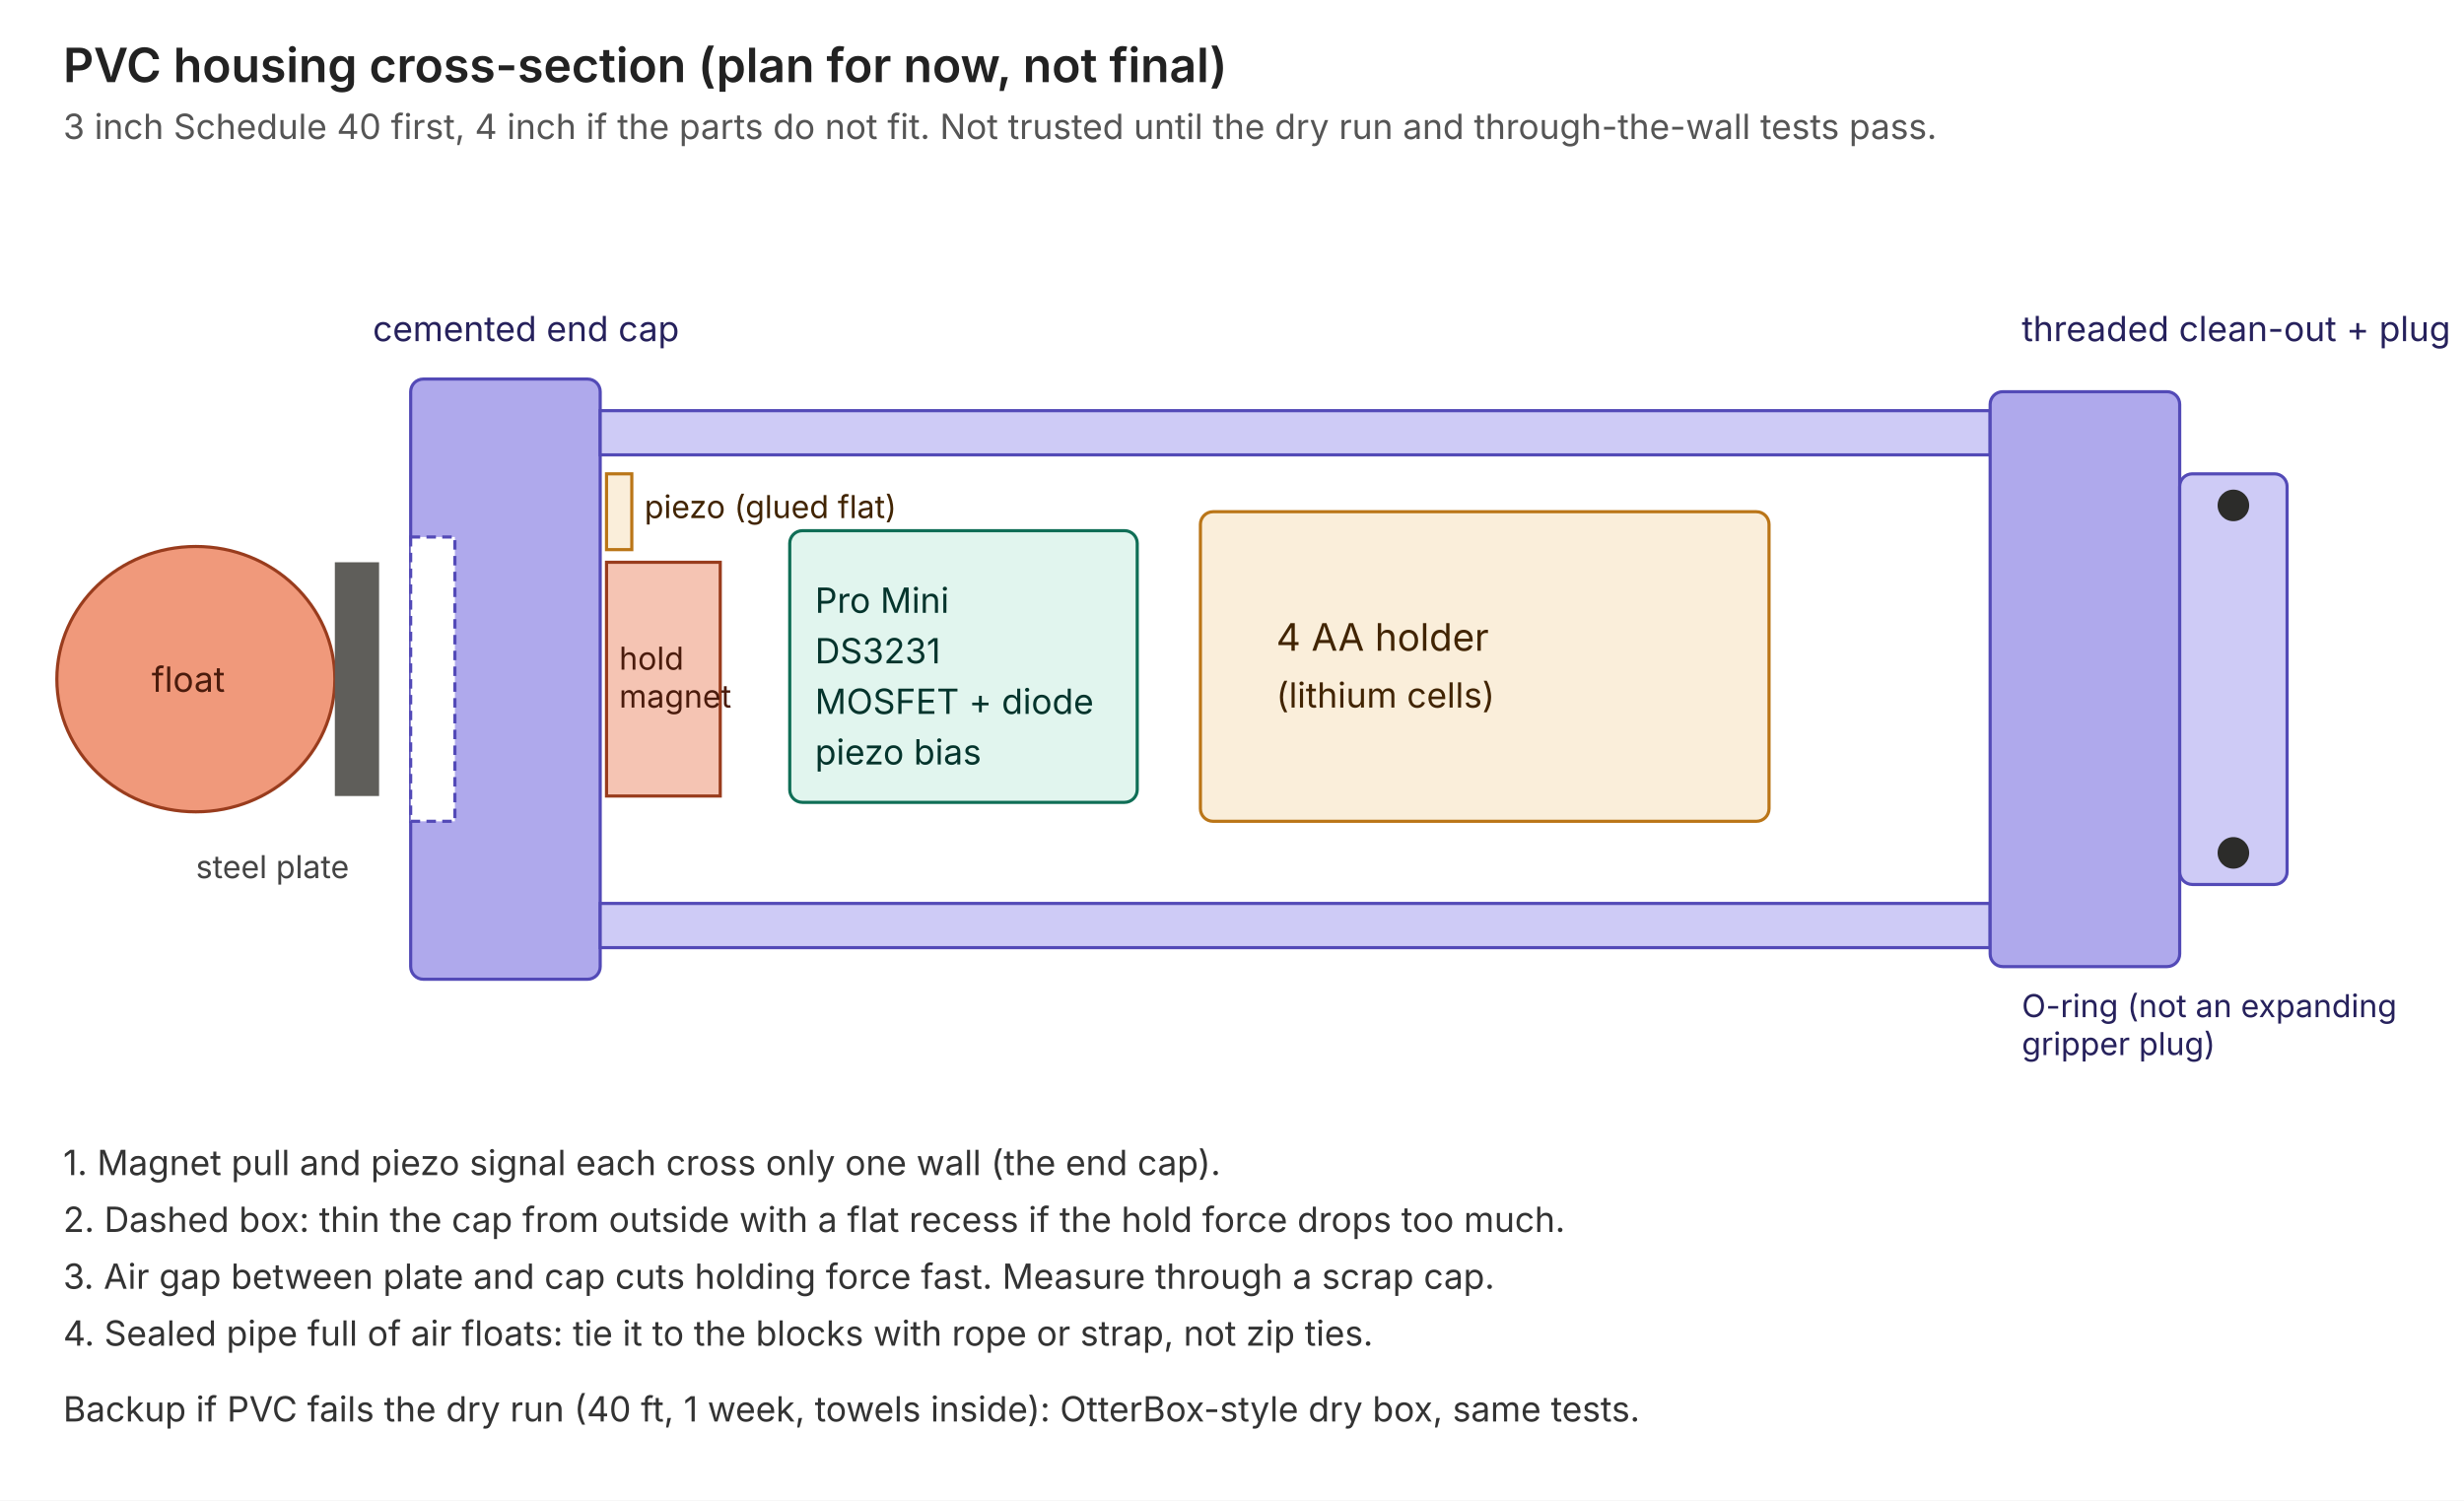
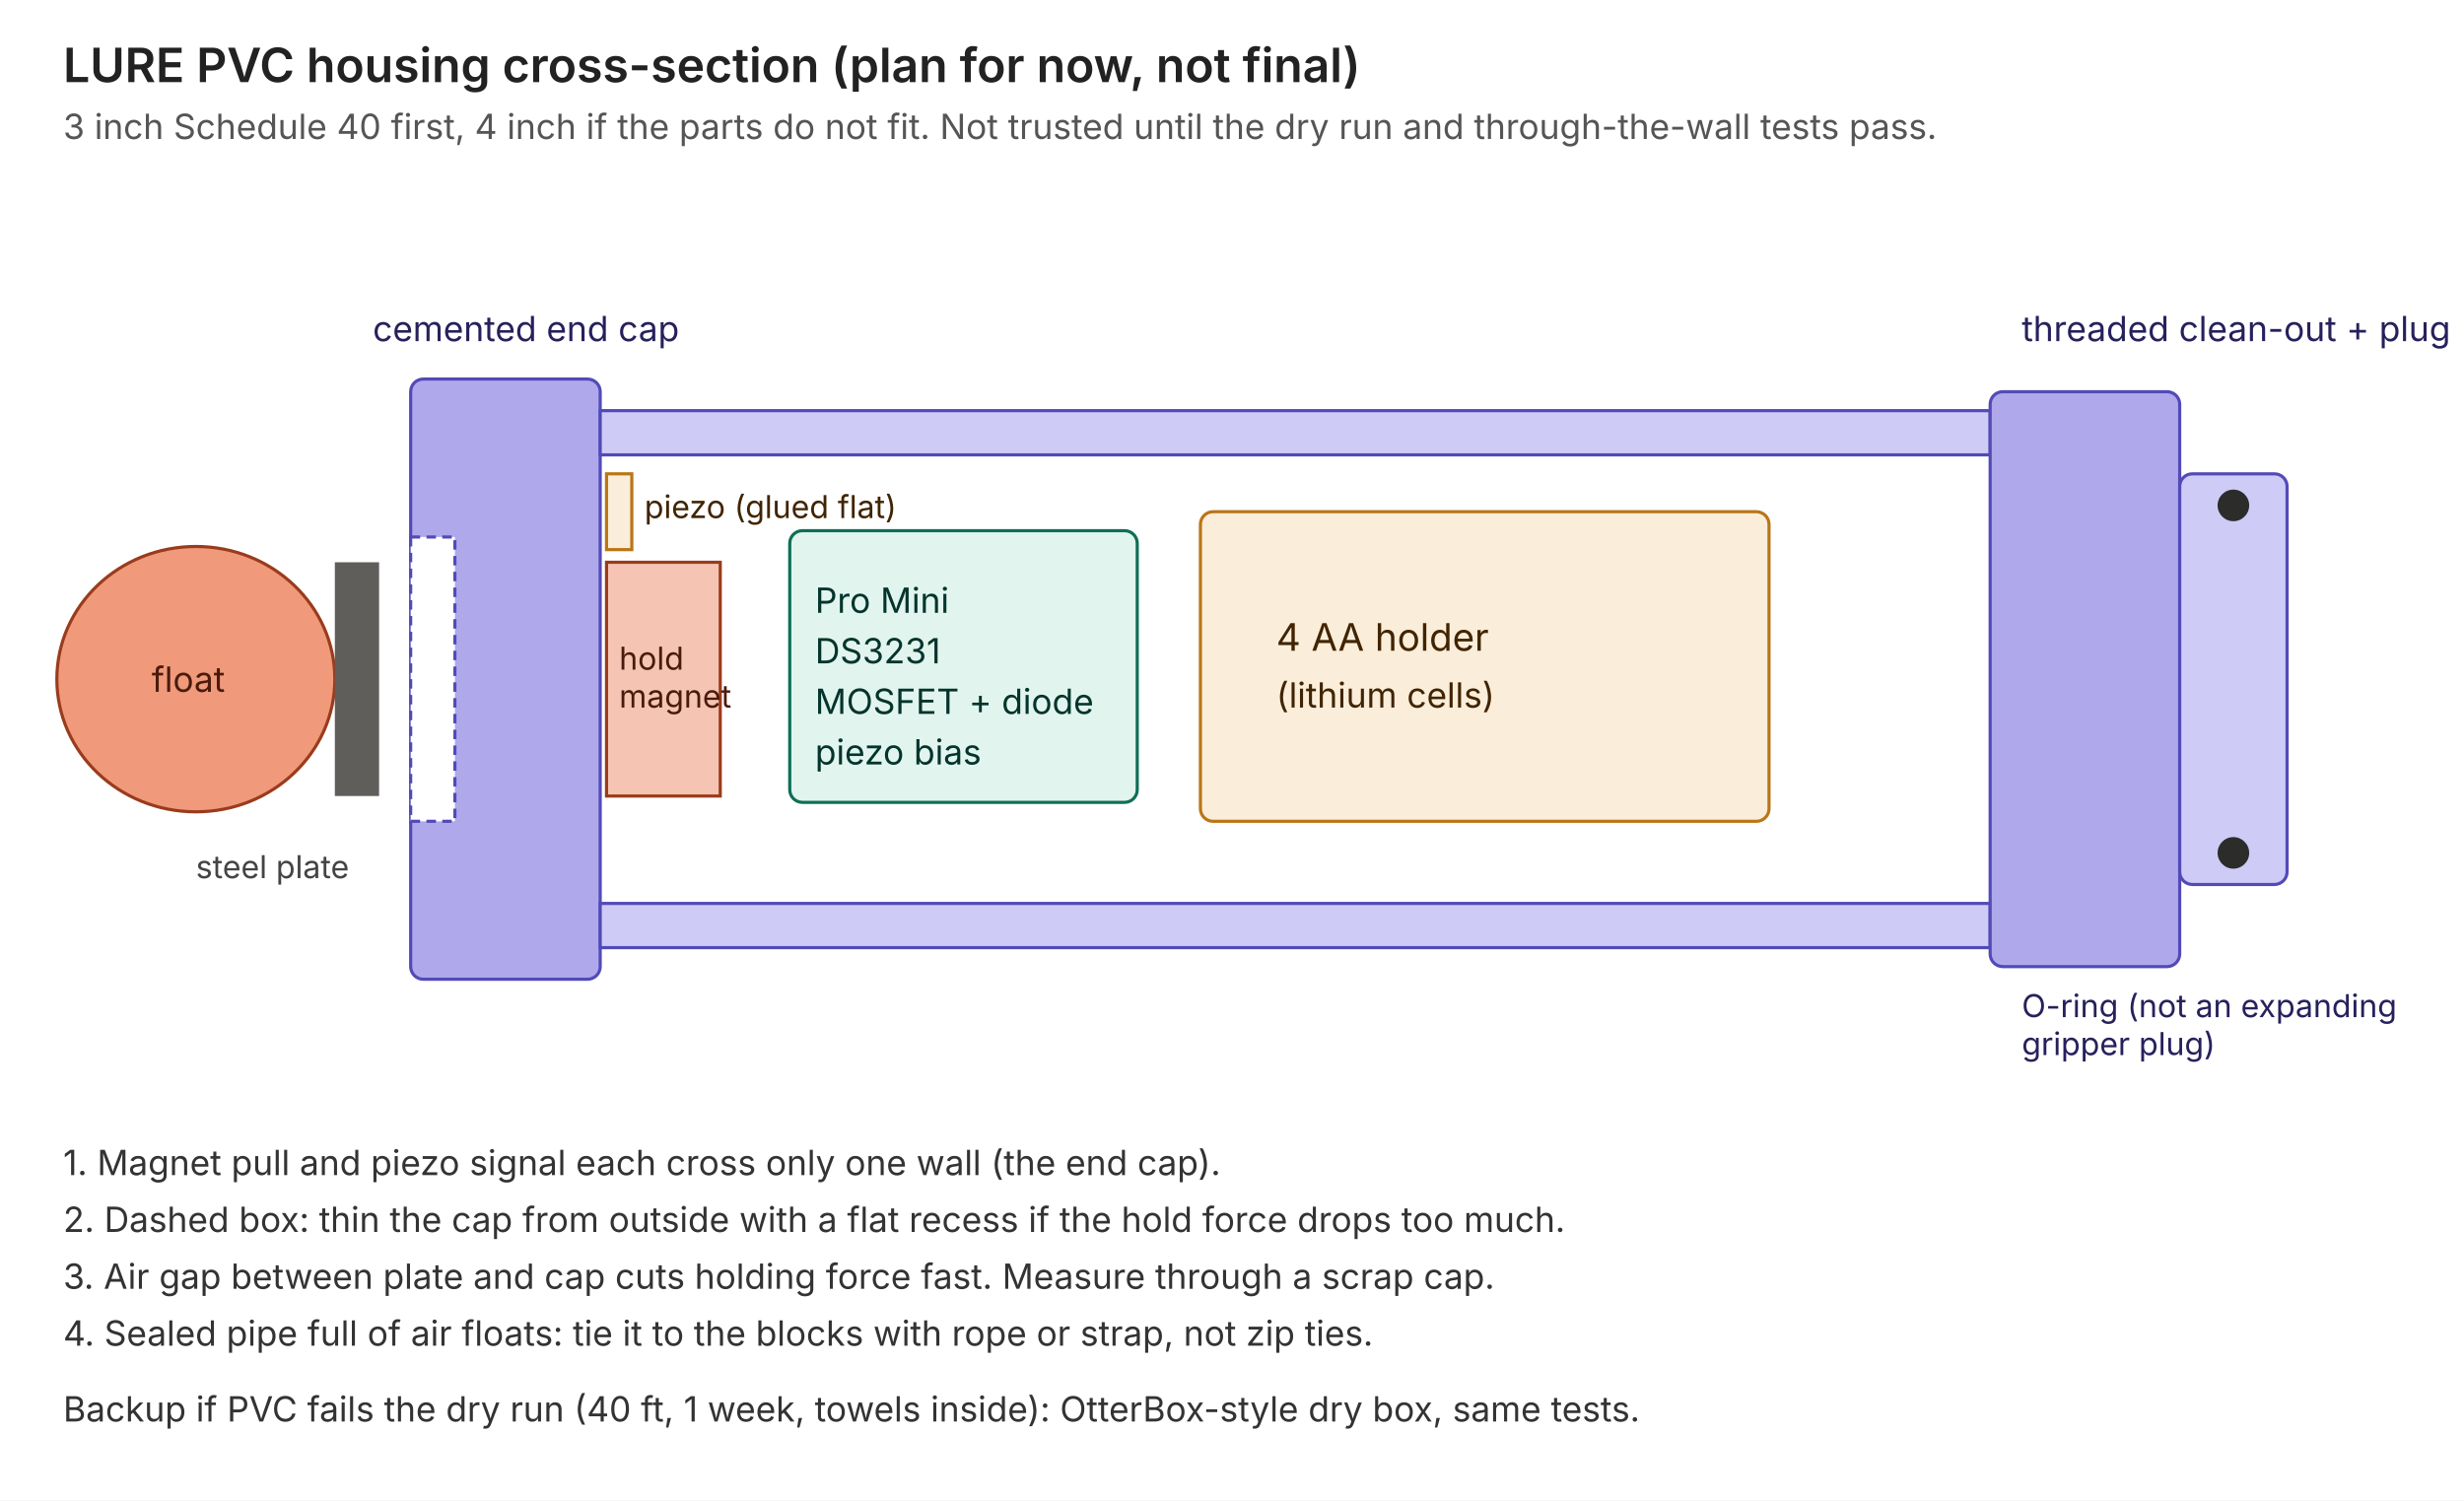
<svg xmlns="http://www.w3.org/2000/svg" viewBox="0 0 780 475" font-family="system-ui, -apple-system, Segoe UI, sans-serif" font-size="12">
  <rect width="780" height="475" fill="#ffffff" />
-   <text x="20" y="26" font-size="15" font-weight="600" fill="#222">PVC housing cross-section (plan for now, not final)</text>
+   <text x="20" y="26" font-size="15" font-weight="600" fill="#222">LURE PVC housing cross-section (plan for now, not final)</text>
  <text x="20" y="44" font-size="11" fill="#555">3 inch Schedule 40 first, 4 inch if the parts do not fit. Not trusted until the dry run and through-the-wall tests pass.</text>
  <ellipse cx="62" cy="215" rx="44" ry="42" fill="#f0997b" stroke="#993c1d" />
  <text x="48" y="219" font-size="11" fill="#4a1b0c">float</text>
  <rect x="106" y="178" width="14" height="74" fill="#5f5e5a" />
  <text x="62" y="278" font-size="10" fill="#444">steel plate</text>
  <rect x="130" y="120" width="60" height="190" rx="4" fill="#afa9ec" stroke="#534ab7" />
  <rect x="130" y="170" width="14" height="90" fill="#ffffff" stroke="#534ab7" stroke-dasharray="3 2" />
  <text x="118" y="108" font-size="11" fill="#26215c">cemented end cap</text>
  <rect x="190" y="130" width="440" height="14" fill="#cecbf6" stroke="#534ab7" />
  <rect x="190" y="286" width="440" height="14" fill="#cecbf6" stroke="#534ab7" />
  <rect x="192" y="178" width="36" height="74" fill="#f5c4b3" stroke="#993c1d" />
  <text x="196" y="212" font-size="10" fill="#4a1b0c">hold</text>
  <text x="196" y="224" font-size="10" fill="#4a1b0c">magnet</text>
  <rect x="192" y="150" width="8" height="24" fill="#faeeda" stroke="#ba7517" />
  <text x="204" y="164" font-size="10" fill="#412402">piezo (glued flat)</text>
  <rect x="250" y="168" width="110" height="86" rx="4" fill="#e1f5ee" stroke="#0f6e56" />
  <text x="258" y="194" font-size="11" fill="#04342c">Pro Mini</text>
  <text x="258" y="210" font-size="11" fill="#04342c">DS3231</text>
  <text x="258" y="226" font-size="11" fill="#04342c">MOSFET + diode</text>
  <text x="258" y="242" font-size="11" fill="#04342c">piezo bias</text>
  <rect x="380" y="162" width="180" height="98" rx="4" fill="#faeeda" stroke="#ba7517" />
  <text x="404" y="206" font-size="12" fill="#412402">4 AA holder</text>
  <text x="404" y="224" font-size="11" fill="#412402">(lithium cells)</text>
  <rect x="630" y="124" width="60" height="182" rx="4" fill="#afa9ec" stroke="#534ab7" />
  <rect x="690" y="150" width="34" height="130" rx="4" fill="#cecbf6" stroke="#534ab7" />
  <circle cx="707" cy="160" r="5" fill="#2c2c2a" />
  <circle cx="707" cy="270" r="5" fill="#2c2c2a" />
  <text x="640" y="108" font-size="11" fill="#26215c">threaded clean-out + plug</text>
  <text x="640" y="322" font-size="10" fill="#26215c">O-ring (not an expanding</text>
  <text x="640" y="334" font-size="10" fill="#26215c">gripper plug)</text>
  <text x="20" y="372" font-size="11" fill="#333">1. Magnet pull and piezo signal each cross only one wall (the end cap).</text>
  <text x="20" y="390" font-size="11" fill="#333">2. Dashed box: thin the cap from outside with a flat recess if the hold force drops too much.</text>
  <text x="20" y="408" font-size="11" fill="#333">3. Air gap between plate and cap cuts holding force fast. Measure through a scrap cap.</text>
  <text x="20" y="426" font-size="11" fill="#333">4. Sealed pipe full of air floats: tie it to the blocks with rope or strap, not zip ties.</text>
  <text x="20" y="450" font-size="11" fill="#333">Backup if PVC fails the dry run (40 ft, 1 week, towels inside): OtterBox-style dry box, same tests.</text>
</svg>
